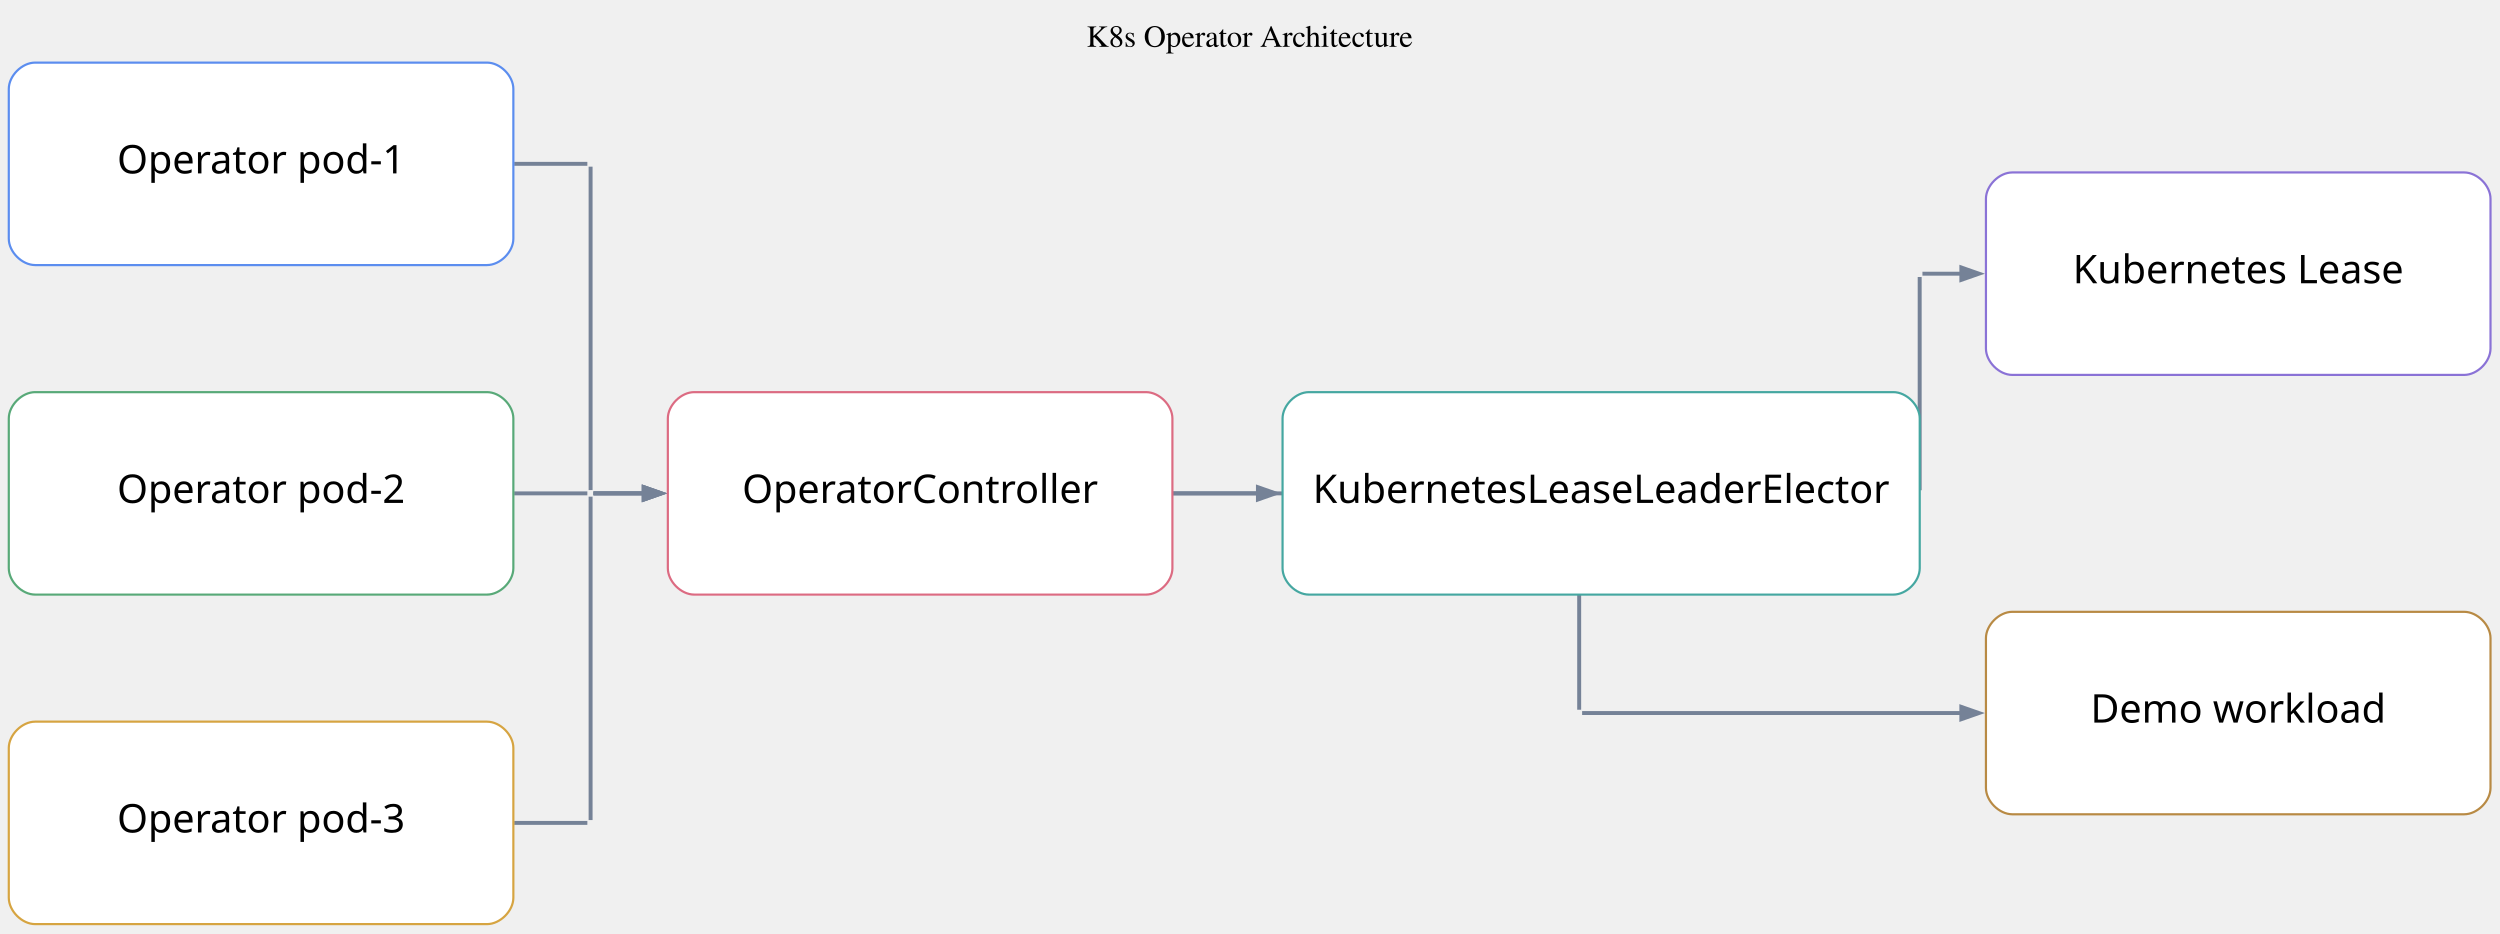
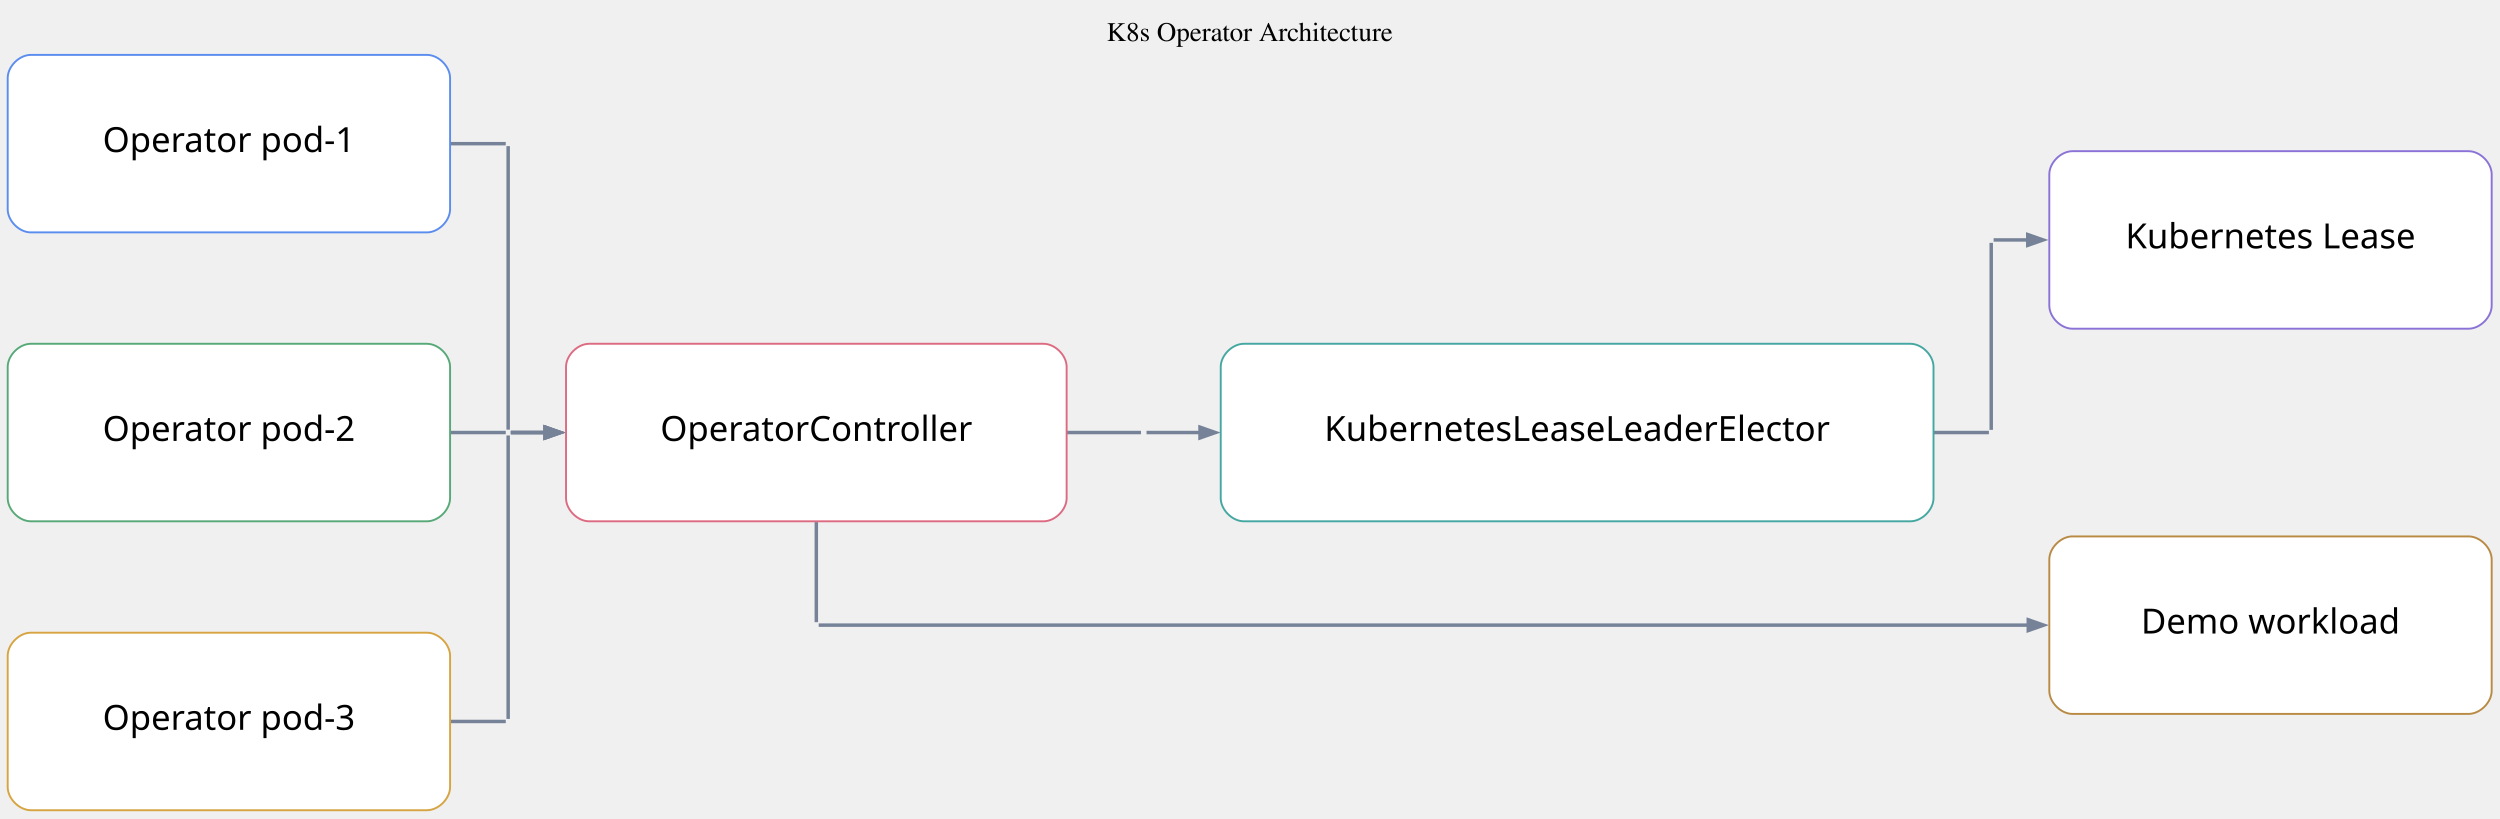
- <svg xmlns="http://www.w3.org/2000/svg" width="1138pt" height="425pt" viewBox="0.00 0.00 1138.00 425.00">
+ <svg xmlns="http://www.w3.org/2000/svg" width="1298pt" height="425pt" viewBox="0.00 0.00 1298.00 425.00">
  <g id="graph0" class="graph" transform="scale(1 1) rotate(0) translate(4 420.66)">
-     <text xml:space="preserve" text-anchor="middle" x="564.84" y="-399.36" font-family="Times,serif" font-size="14.00">K8s Operator Architecture</text>
+     <text xml:space="preserve" text-anchor="middle" x="644.84" y="-399.36" font-family="Times,serif" font-size="14.00">K8s Operator Architecture</text>
    <g id="edge1" class="edge">
-       <path fill="none" stroke="#758297" stroke-width="1.8" d="M230.05,-346.08C246.42,-346.08 259.15,-346.08 263.36,-346.08" />
+       <path fill="none" stroke="#758297" stroke-width="1.8" d="M230.15,-346.08C244.3,-346.08 255.05,-346.08 258.59,-346.08" />
    </g>
    <g id="edge4" class="edge">
-       <path fill="none" stroke="#758297" stroke-width="1.8" d="M230.05,-196.08C246.42,-196.08 259.15,-196.08 263.36,-196.08" />
+       <path fill="none" stroke="#758297" stroke-width="1.8" d="M230.15,-196.08C244.3,-196.08 255.05,-196.08 258.59,-196.08" />
    </g>
    <g id="edge7" class="edge">
-       <path fill="none" stroke="#758297" stroke-width="1.8" d="M230.05,-46.08C246.42,-46.08 259.15,-46.08 263.36,-46.08" />
+       <path fill="none" stroke="#758297" stroke-width="1.8" d="M230.15,-46.08C244.3,-46.08 255.05,-46.08 258.59,-46.08" />
    </g>
    <g id="edge10" class="edge">
-       <path fill="none" stroke="#758297" stroke-width="1.8" d="M529.92,-196.08C548.83,-196.08 563.8,-196.08 568.38,-196.08" />
+       <path fill="none" stroke="#758297" stroke-width="1.8" d="M549.98,-196.08C569.07,-196.08 583.88,-196.08 588.4,-196.08" />
    </g>
    <g id="edge16" class="edge">
-       <path fill="none" stroke="#758297" stroke-width="1.8" d="M529.97,-196.08C608.62,-196.08 700.82,-196.08 713.39,-196.08" />
+       <path fill="none" stroke="#758297" stroke-width="1.8" d="M419.84,-149.59C419.84,-127.15 419.84,-103.76 419.84,-97.63" />
    </g>
    <g id="edge13" class="edge">
-       <path fill="none" stroke="#758297" stroke-width="1.8" d="M869.73,-196.08C869.77,-196.08 869.8,-196.08 869.81,-196.08" />
+       <path fill="none" stroke="#758297" stroke-width="1.8" d="M999.95,-196.08C1014.64,-196.08 1025.19,-196.08 1028.63,-196.08" />
    </g>
    <g id="edge2" class="edge">
-       <path fill="none" stroke="#758297" stroke-width="1.8" d="M264.84,-344.78C264.84,-331.04 264.84,-212.37 264.84,-197.59" />
+       <path fill="none" stroke="#758297" stroke-width="1.8" d="M259.84,-344.78C259.84,-331.04 259.84,-212.37 259.84,-197.59" />
    </g>
    <g id="edge3" class="edge">
-       <path fill="none" stroke="#758297" stroke-width="1.8" d="M266.14,-196.08C269.24,-196.08 277.68,-196.08 289.06,-196.08" />
-       <polygon fill="#758297" stroke="#758297" stroke-width="1.8" points="289.04,-198.88 297.04,-196.08 289.04,-193.28 289.04,-198.88" />
+       <path fill="none" stroke="#758297" stroke-width="1.8" d="M261.22,-196.08C263.91,-196.08 270.38,-196.08 279.24,-196.08" />
+       <polygon fill="#758297" stroke="#758297" stroke-width="1.8" points="279,-198.88 287,-196.08 279,-193.28 279,-198.88" />
    </g>
    <g id="edge5" class="edge">
-       <path fill="none" stroke="#758297" stroke-width="1.8" d="M264.84,-196.08C264.84,-196.08 264.84,-196.08 264.84,-196.08" />
+       <path fill="none" stroke="#758297" stroke-width="1.8" d="M259.84,-196.08C259.84,-196.08 259.84,-196.08 259.84,-196.08" />
    </g>
    <g id="edge6" class="edge">
-       <path fill="none" stroke="#758297" stroke-width="1.8" d="M266.14,-196.08C269.24,-196.08 277.68,-196.08 289.06,-196.08" />
-       <polygon fill="#758297" stroke="#758297" stroke-width="1.8" points="289.04,-198.88 297.04,-196.08 289.04,-193.28 289.04,-198.88" />
+       <path fill="none" stroke="#758297" stroke-width="1.8" d="M261.22,-196.08C263.91,-196.08 270.38,-196.08 279.24,-196.08" />
+       <polygon fill="#758297" stroke="#758297" stroke-width="1.8" points="279,-198.88 287,-196.08 279,-193.28 279,-198.88" />
    </g>
    <g id="edge8" class="edge">
-       <path fill="none" stroke="#758297" stroke-width="1.8" d="M264.84,-47.38C264.84,-61.12 264.84,-179.79 264.84,-194.57" />
+       <path fill="none" stroke="#758297" stroke-width="1.8" d="M259.84,-47.38C259.84,-61.12 259.84,-179.79 259.84,-194.57" />
    </g>
    <g id="edge9" class="edge">
-       <path fill="none" stroke="#758297" stroke-width="1.8" d="M266.14,-196.08C269.24,-196.08 277.68,-196.08 289.06,-196.08" />
-       <polygon fill="#758297" stroke="#758297" stroke-width="1.8" points="289.04,-198.88 297.04,-196.08 289.04,-193.28 289.04,-198.88" />
+       <path fill="none" stroke="#758297" stroke-width="1.8" d="M261.22,-196.08C263.91,-196.08 270.38,-196.08 279.24,-196.08" />
+       <polygon fill="#758297" stroke="#758297" stroke-width="1.8" points="279,-198.88 287,-196.08 279,-193.28 279,-198.88" />
    </g>
    <g id="edge11" class="edge">
-       <path fill="none" stroke="#758297" stroke-width="1.8" d="M569.84,-196.08C569.84,-196.08 569.84,-196.08 569.84,-196.08" />
+       <path fill="none" stroke="#758297" stroke-width="1.8" d="M589.84,-196.08C589.84,-196.08 589.84,-196.08 589.84,-196.08" />
    </g>
    <g id="edge12" class="edge">
-       <path fill="none" stroke="#758297" stroke-width="1.8" d="M571.18,-196.08C571.28,-196.08 571.38,-196.08 571.48,-196.08" />
-       <polygon fill="#758297" stroke="#758297" stroke-width="1.8" points="568.61,-198.88 576.61,-196.08 568.61,-193.28 568.61,-198.88" />
+       <path fill="none" stroke="#758297" stroke-width="1.8" d="M591.28,-196.08C594.9,-196.08 605.12,-196.08 619.33,-196.08" />
+       <polygon fill="#758297" stroke="#758297" stroke-width="1.8" points="619.04,-198.88 627.04,-196.08 619.04,-193.28 619.04,-198.88" />
    </g>
    <g id="edge14" class="edge">
-       <path fill="none" stroke="#758297" stroke-width="1.8" d="M869.84,-197.49C869.84,-208.7 869.84,-283.03 869.84,-294.57" />
+       <path fill="none" stroke="#758297" stroke-width="1.8" d="M1029.84,-197.49C1029.84,-208.7 1029.84,-283.03 1029.84,-294.57" />
    </g>
    <g id="edge15" class="edge">
-       <path fill="none" stroke="#758297" stroke-width="1.8" d="M871.09,-296.08C873.7,-296.08 880.19,-296.08 889.05,-296.08" />
-       <polygon fill="#758297" stroke="#758297" stroke-width="1.8" points="888.81,-298.88 896.81,-296.08 888.81,-293.28 888.81,-298.88" />
+       <path fill="none" stroke="#758297" stroke-width="1.8" d="M1031.09,-296.08C1033.7,-296.08 1040.19,-296.08 1049.05,-296.08" />
+       <polygon fill="#758297" stroke="#758297" stroke-width="1.8" points="1048.81,-298.88 1056.81,-296.08 1048.81,-293.28 1048.81,-298.88" />
    </g>
    <g id="edge17" class="edge">
-       <path fill="none" stroke="#758297" stroke-width="1.8" d="M714.84,-194.67C714.84,-183.46 714.84,-109.13 714.84,-97.59" />
-     </g>
-     <g id="edge18" class="edge">
-       <path fill="none" stroke="#758297" stroke-width="1.8" d="M716.18,-96.08C727.76,-96.08 812.55,-96.08 888.83,-96.08" />
-       <polygon fill="#758297" stroke="#758297" stroke-width="1.8" points="888.8,-98.88 896.8,-96.08 888.8,-93.28 888.8,-98.88" />
+       <path fill="none" stroke="#758297" stroke-width="1.8" d="M421.06,-96.08C445.86,-96.08 841.19,-96.08 1049.14,-96.08" />
+       <polygon fill="#758297" stroke="#758297" stroke-width="1.8" points="1049.08,-98.88 1057.08,-96.08 1049.08,-93.28 1049.08,-98.88" />
    </g>
    <g id="node1" class="node">
      <path fill="#ffffff" stroke="#5b8def" d="M217.68,-392.16C217.68,-392.16 12,-392.16 12,-392.16 6,-392.16 0,-386.16 0,-380.16 0,-380.16 0,-312 0,-312 0,-306 6,-300 12,-300 12,-300 217.68,-300 217.68,-300 223.68,-300 229.68,-306 229.68,-312 229.68,-312 229.68,-380.16 229.68,-380.16 229.68,-386.16 223.68,-392.16 217.68,-392.16" />
      <text xml:space="preserve" text-anchor="middle" x="114.84" y="-341.73" font-family="Architects Daughter" font-size="18.00">Operator pod-1</text>
    </g>
    <g id="node2" class="node">
      <path fill="#ffffff" stroke="#58a978" d="M217.68,-242.16C217.68,-242.16 12,-242.16 12,-242.16 6,-242.16 0,-236.16 0,-230.16 0,-230.16 0,-162 0,-162 0,-156 6,-150 12,-150 12,-150 217.68,-150 217.68,-150 223.68,-150 229.68,-156 229.68,-162 229.68,-162 229.68,-230.16 229.68,-230.16 229.68,-236.16 223.68,-242.16 217.68,-242.16" />
      <text xml:space="preserve" text-anchor="middle" x="114.84" y="-191.73" font-family="Architects Daughter" font-size="18.00">Operator pod-2</text>
    </g>
    <g id="node3" class="node">
      <path fill="#ffffff" stroke="#d6a441" d="M217.68,-92.16C217.68,-92.16 12,-92.16 12,-92.16 6,-92.16 0,-86.16 0,-80.16 0,-80.16 0,-12 0,-12 0,-6 6,0 12,0 12,0 217.68,0 217.68,0 223.68,0 229.68,-6 229.68,-12 229.68,-12 229.68,-80.16 229.68,-80.16 229.68,-86.16 223.68,-92.16 217.68,-92.16" />
      <text xml:space="preserve" text-anchor="middle" x="114.84" y="-41.73" font-family="Architects Daughter" font-size="18.00">Operator pod-3</text>
    </g>
    <g id="node4" class="node">
-       <path fill="#ffffff" stroke="#dc6b82" d="M517.68,-242.16C517.68,-242.16 312,-242.16 312,-242.16 306,-242.16 300,-236.16 300,-230.16 300,-230.16 300,-162 300,-162 300,-156 306,-150 312,-150 312,-150 517.68,-150 517.68,-150 523.68,-150 529.68,-156 529.68,-162 529.68,-162 529.68,-230.16 529.68,-230.16 529.68,-236.16 523.68,-242.16 517.68,-242.16" />
-       <text xml:space="preserve" text-anchor="middle" x="414.84" y="-191.73" font-family="Architects Daughter" font-size="18.00">OperatorController</text>
+       <path fill="#ffffff" stroke="#dc6b82" d="M537.8,-242.16C537.8,-242.16 301.88,-242.16 301.88,-242.16 295.88,-242.16 289.88,-236.16 289.88,-230.16 289.88,-230.16 289.88,-162 289.88,-162 289.88,-156 295.88,-150 301.88,-150 301.88,-150 537.8,-150 537.8,-150 543.8,-150 549.8,-156 549.8,-162 549.8,-162 549.8,-230.16 549.8,-230.16 549.8,-236.16 543.8,-242.16 537.8,-242.16" />
+       <text xml:space="preserve" text-anchor="middle" x="419.84" y="-191.73" font-family="Architects Daughter" font-size="18.00">OperatorController</text>
    </g>
    <g id="node5" class="node">
-       <path fill="#ffffff" stroke="#45a7a1" d="M857.86,-242.16C857.86,-242.16 591.82,-242.16 591.82,-242.16 585.82,-242.16 579.82,-236.16 579.82,-230.16 579.82,-230.16 579.82,-162 579.82,-162 579.82,-156 585.82,-150 591.82,-150 591.82,-150 857.86,-150 857.86,-150 863.86,-150 869.86,-156 869.86,-162 869.86,-162 869.86,-230.16 869.86,-230.16 869.86,-236.16 863.86,-242.16 857.86,-242.16" />
-       <text xml:space="preserve" text-anchor="middle" x="724.84" y="-191.73" font-family="Architects Daughter" font-size="18.00">KubernetesLeaseLeaderElector</text>
+       <path fill="#ffffff" stroke="#45a7a1" d="M987.88,-242.16C987.88,-242.16 641.8,-242.16 641.8,-242.16 635.8,-242.16 629.8,-236.16 629.8,-230.16 629.8,-230.16 629.8,-162 629.8,-162 629.8,-156 635.8,-150 641.8,-150 641.8,-150 987.88,-150 987.88,-150 993.88,-150 999.88,-156 999.88,-162 999.88,-162 999.88,-230.16 999.88,-230.16 999.88,-236.16 993.88,-242.16 987.88,-242.16" />
+       <text xml:space="preserve" text-anchor="middle" x="814.84" y="-191.73" font-family="Architects Daughter" font-size="18.00">KubernetesLeaseLeaderElector</text>
    </g>
    <g id="node6" class="node">
-       <path fill="#ffffff" stroke="#8a72d6" d="M1117.68,-342.16C1117.68,-342.16 912,-342.16 912,-342.16 906,-342.16 900,-336.16 900,-330.16 900,-330.16 900,-262 900,-262 900,-256 906,-250 912,-250 912,-250 1117.68,-250 1117.68,-250 1123.68,-250 1129.68,-256 1129.68,-262 1129.68,-262 1129.68,-330.16 1129.68,-330.16 1129.68,-336.16 1123.68,-342.16 1117.68,-342.16" />
-       <text xml:space="preserve" text-anchor="middle" x="1014.84" y="-291.73" font-family="Architects Daughter" font-size="18.00">Kubernetes Lease</text>
+       <path fill="#ffffff" stroke="#8a72d6" d="M1277.68,-342.16C1277.68,-342.16 1072,-342.16 1072,-342.16 1066,-342.16 1060,-336.16 1060,-330.16 1060,-330.16 1060,-262 1060,-262 1060,-256 1066,-250 1072,-250 1072,-250 1277.68,-250 1277.68,-250 1283.68,-250 1289.68,-256 1289.68,-262 1289.68,-262 1289.68,-330.16 1289.68,-330.16 1289.68,-336.16 1283.68,-342.16 1277.68,-342.16" />
+       <text xml:space="preserve" text-anchor="middle" x="1174.84" y="-291.73" font-family="Architects Daughter" font-size="18.00">Kubernetes Lease</text>
    </g>
    <g id="node7" class="node">
-       <path fill="#ffffff" stroke="#b88a44" d="M1117.68,-142.16C1117.68,-142.16 912,-142.16 912,-142.16 906,-142.16 900,-136.16 900,-130.16 900,-130.16 900,-62 900,-62 900,-56 906,-50 912,-50 912,-50 1117.68,-50 1117.68,-50 1123.68,-50 1129.68,-56 1129.68,-62 1129.68,-62 1129.68,-130.16 1129.68,-130.16 1129.68,-136.16 1123.68,-142.16 1117.68,-142.16" />
-       <text xml:space="preserve" text-anchor="middle" x="1014.84" y="-91.73" font-family="Architects Daughter" font-size="18.00">Demo workload</text>
+       <path fill="#ffffff" stroke="#b88a44" d="M1277.68,-142.16C1277.68,-142.16 1072,-142.16 1072,-142.16 1066,-142.16 1060,-136.16 1060,-130.16 1060,-130.16 1060,-62 1060,-62 1060,-56 1066,-50 1072,-50 1072,-50 1277.68,-50 1277.68,-50 1283.68,-50 1289.68,-56 1289.68,-62 1289.68,-62 1289.68,-130.16 1289.68,-130.16 1289.68,-136.16 1283.68,-142.16 1277.68,-142.16" />
+       <text xml:space="preserve" text-anchor="middle" x="1174.84" y="-91.73" font-family="Architects Daughter" font-size="18.00">Demo workload</text>
    </g>
  </g>
</svg>
